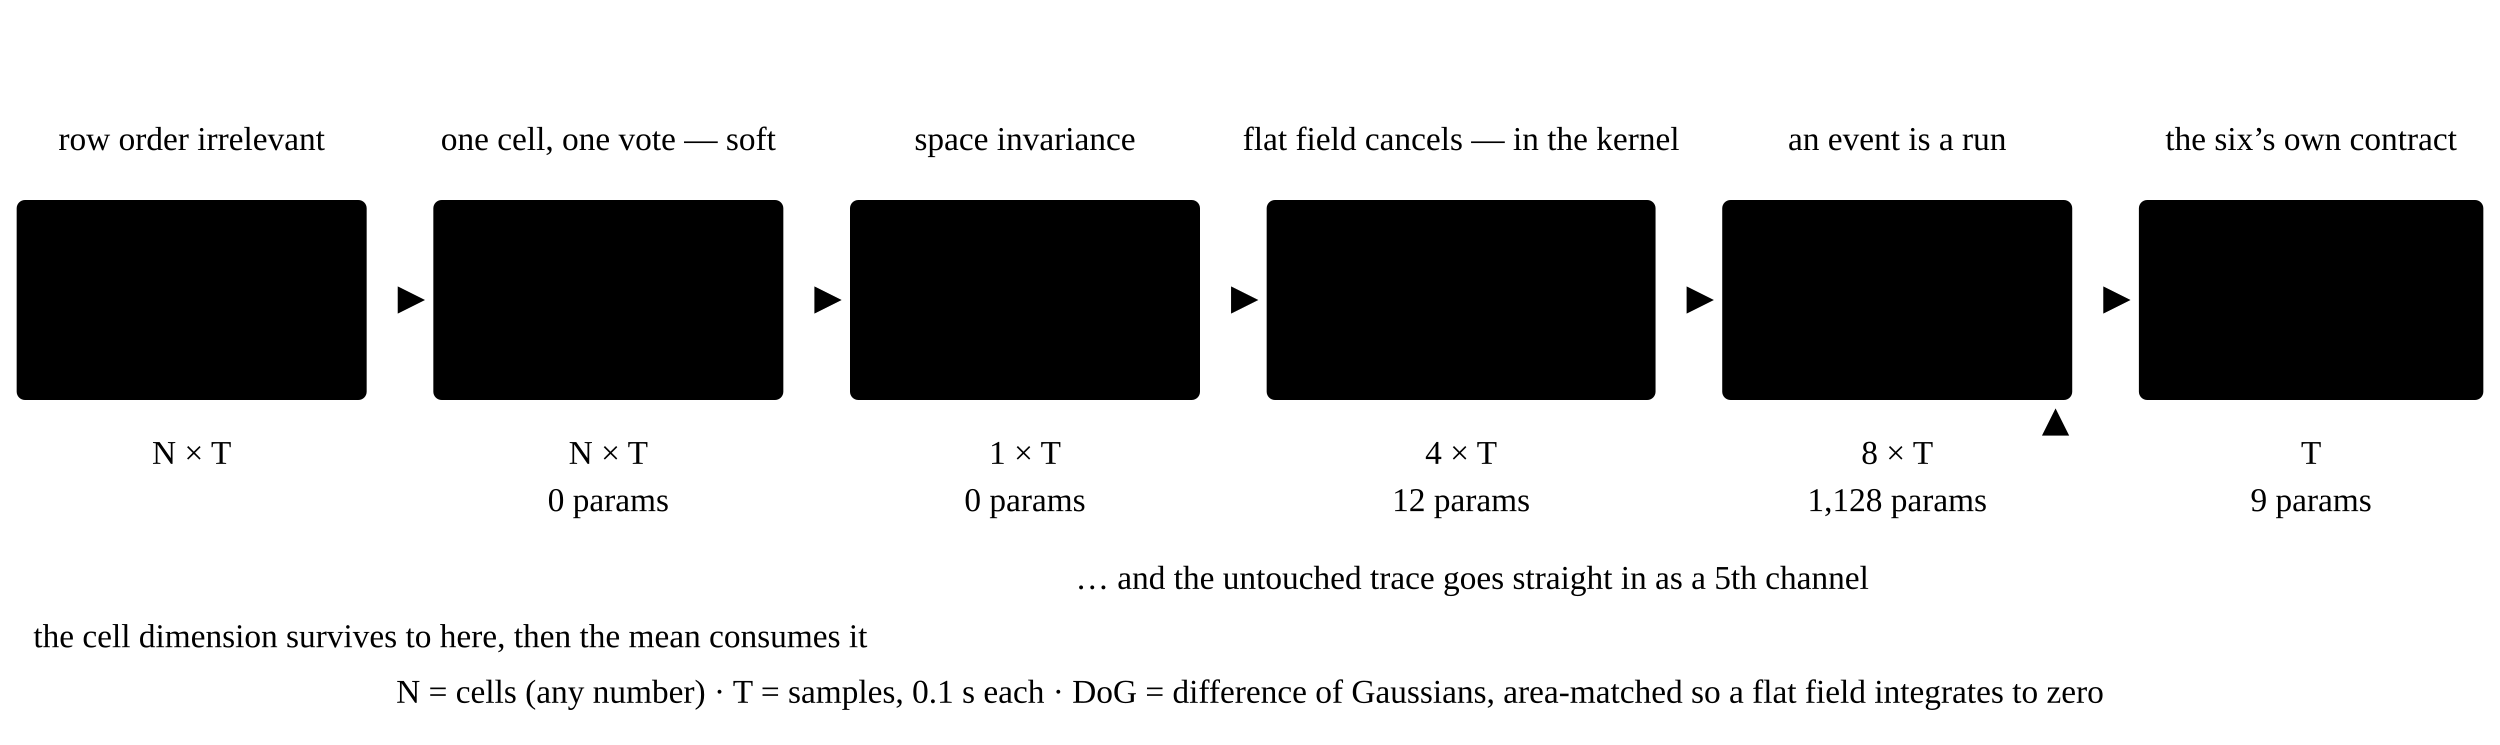
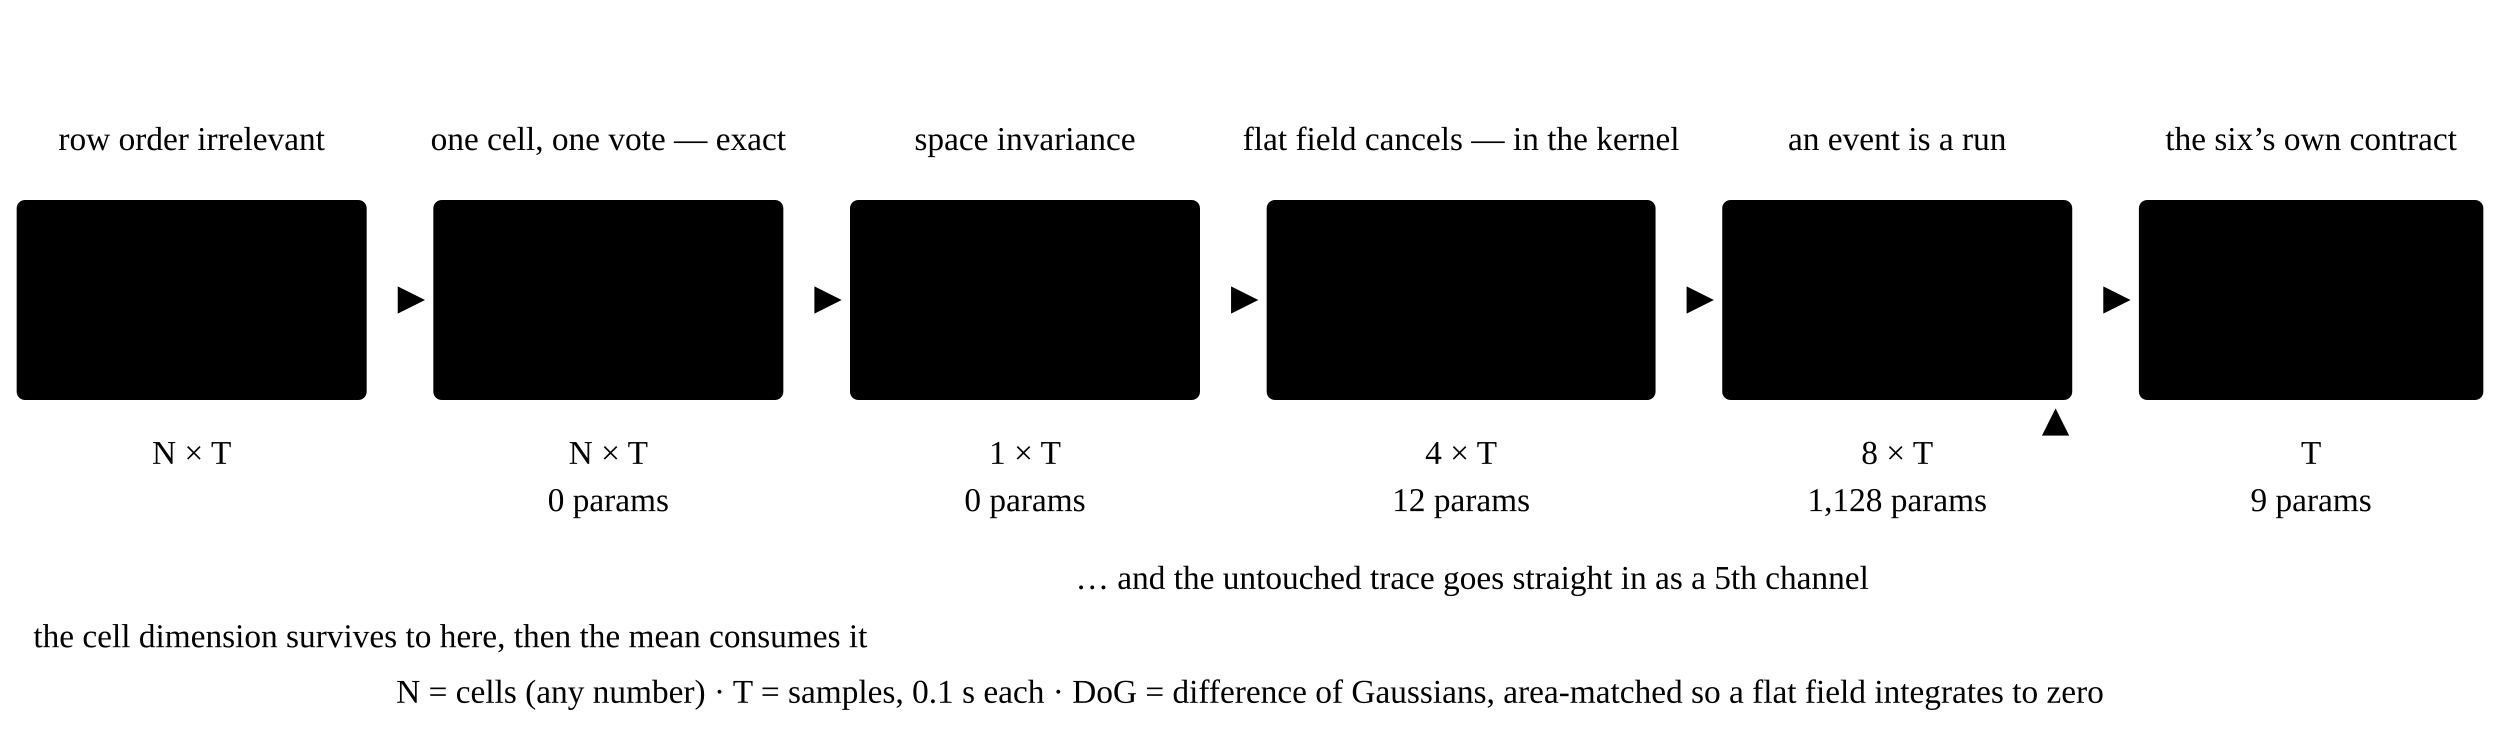
<svg xmlns="http://www.w3.org/2000/svg" viewBox="0 0 900 268" role="img" aria-label="Signal path of the center-surround model: a rate-sorted raster of onsets is max-pooled per cell over the narrowest fitted center width, averaged across cells into a single brightness trace, convolved with four difference-of-Gaussian center-minus-surround kernels, and passed to a dilated convolution stack and a final one-by-one layer that emits a score per frame. The raw brightness trace also bypasses the center-surround stage and enters the stack directly as a fifth channel.">
  <defs>
    <marker id="ah" viewBox="0 0 10 10" refX="9" refY="5" markerWidth="7" markerHeight="7" orient="auto-start-reverse">
      <path d="M 0 0 L 10 5 L 0 10 z" fill="currentColor" stroke="none" />
    </marker>
  </defs>
  <rect x="6" y="72" width="126" height="72" rx="3" />
  <rect x="156" y="72" width="126" height="72" rx="3" />
  <rect x="306" y="72" width="126" height="72" rx="3" />
  <rect x="456" y="72" width="140" height="72" rx="3" class="act" />
  <rect x="620" y="72" width="126" height="72" rx="3" />
  <rect x="770" y="72" width="124" height="72" rx="3" />
  <text x="69" y="104" text-anchor="middle">raster</text>
  <text x="69" y="123" text-anchor="middle">cells × time</text>
  <text x="219" y="104" text-anchor="middle">pool per cell</text>
  <text x="219" y="123" text-anchor="middle">max in window</text>
  <text x="369" y="104" text-anchor="middle">mean over cells</text>
  <text x="369" y="123" text-anchor="middle">one trace</text>
  <text x="526" y="104" text-anchor="middle" class="hi">center − surround</text>
  <text x="526" y="123" text-anchor="middle">4 DoG kernels</text>
  <text x="683" y="104" text-anchor="middle">dilated stack</text>
  <text x="683" y="123" text-anchor="middle">6 conv, 8 ch</text>
  <text x="832" y="104" text-anchor="middle">1×1</text>
  <text x="832" y="123" text-anchor="middle">score per frame</text>
  <text x="69" y="54" text-anchor="middle" class="lbl">row order irrelevant</text>
-   <text x="219" y="54" text-anchor="middle" class="lbl">one cell, one vote — soft</text>
+   <text x="219" y="54" text-anchor="middle" class="lbl">one cell, one vote — exact</text>
  <text x="369" y="54" text-anchor="middle" class="lbl">space invariance</text>
  <text x="526" y="54" text-anchor="middle" class="lbl hi">flat field cancels — in the kernel</text>
  <text x="683" y="54" text-anchor="middle" class="lbl">an event is a run</text>
  <text x="832" y="54" text-anchor="middle" class="lbl">the six’s own contract</text>
  <text x="69" y="167" text-anchor="middle" class="lbl">N × T</text>
  <text x="219" y="167" text-anchor="middle" class="lbl">N × T</text>
  <text x="369" y="167" text-anchor="middle" class="lbl">1 × T</text>
  <text x="526" y="167" text-anchor="middle" class="lbl">4 × T</text>
  <text x="683" y="167" text-anchor="middle" class="lbl">8 × T</text>
  <text x="832" y="167" text-anchor="middle" class="lbl">T</text>
  <text x="219" y="184" text-anchor="middle" class="lbl">0 params</text>
  <text x="369" y="184" text-anchor="middle" class="lbl">0 params</text>
  <text x="526" y="184" text-anchor="middle" class="lbl">12 params</text>
  <text x="683" y="184" text-anchor="middle" class="lbl">1,128 params</text>
  <text x="832" y="184" text-anchor="middle" class="lbl">9 params</text>
  <g fill="none" stroke-width="1.4" marker-end="url(#ah)" color="inherit">
    <line x1="134" y1="108" x2="152" y2="108" />
    <line x1="284" y1="108" x2="302" y2="108" />
    <line x1="434" y1="108" x2="452" y2="108" />
    <line x1="598" y1="108" x2="616" y2="108" />
    <line x1="748" y1="108" x2="766" y2="108" />
  </g>
  <g fill="none" stroke-width="1.4" stroke-dasharray="4 3" marker-end="url(#ah)" color="inherit">
    <path d="M 400 144 L 400 196 L 740 196 L 740 148" />
  </g>
  <text x="530" y="212" text-anchor="middle" class="lbl">
    … and the untouched trace goes straight in as a 5th channel
  </text>
  <g stroke-width="1.1" fill="none" stroke-dasharray="3 3">
    <path d="M 69 200 L 69 214 L 282 214 L 282 200" />
  </g>
  <text x="12" y="233" text-anchor="start" class="lbl">
    the cell dimension survives to here, then the mean consumes it
  </text>
  <text x="450" y="253" text-anchor="middle" class="lbl">
    N = cells (any number) · T = samples, 0.1 s each · DoG = difference of Gaussians, area-matched so a flat field integrates to zero
  </text>
</svg>
